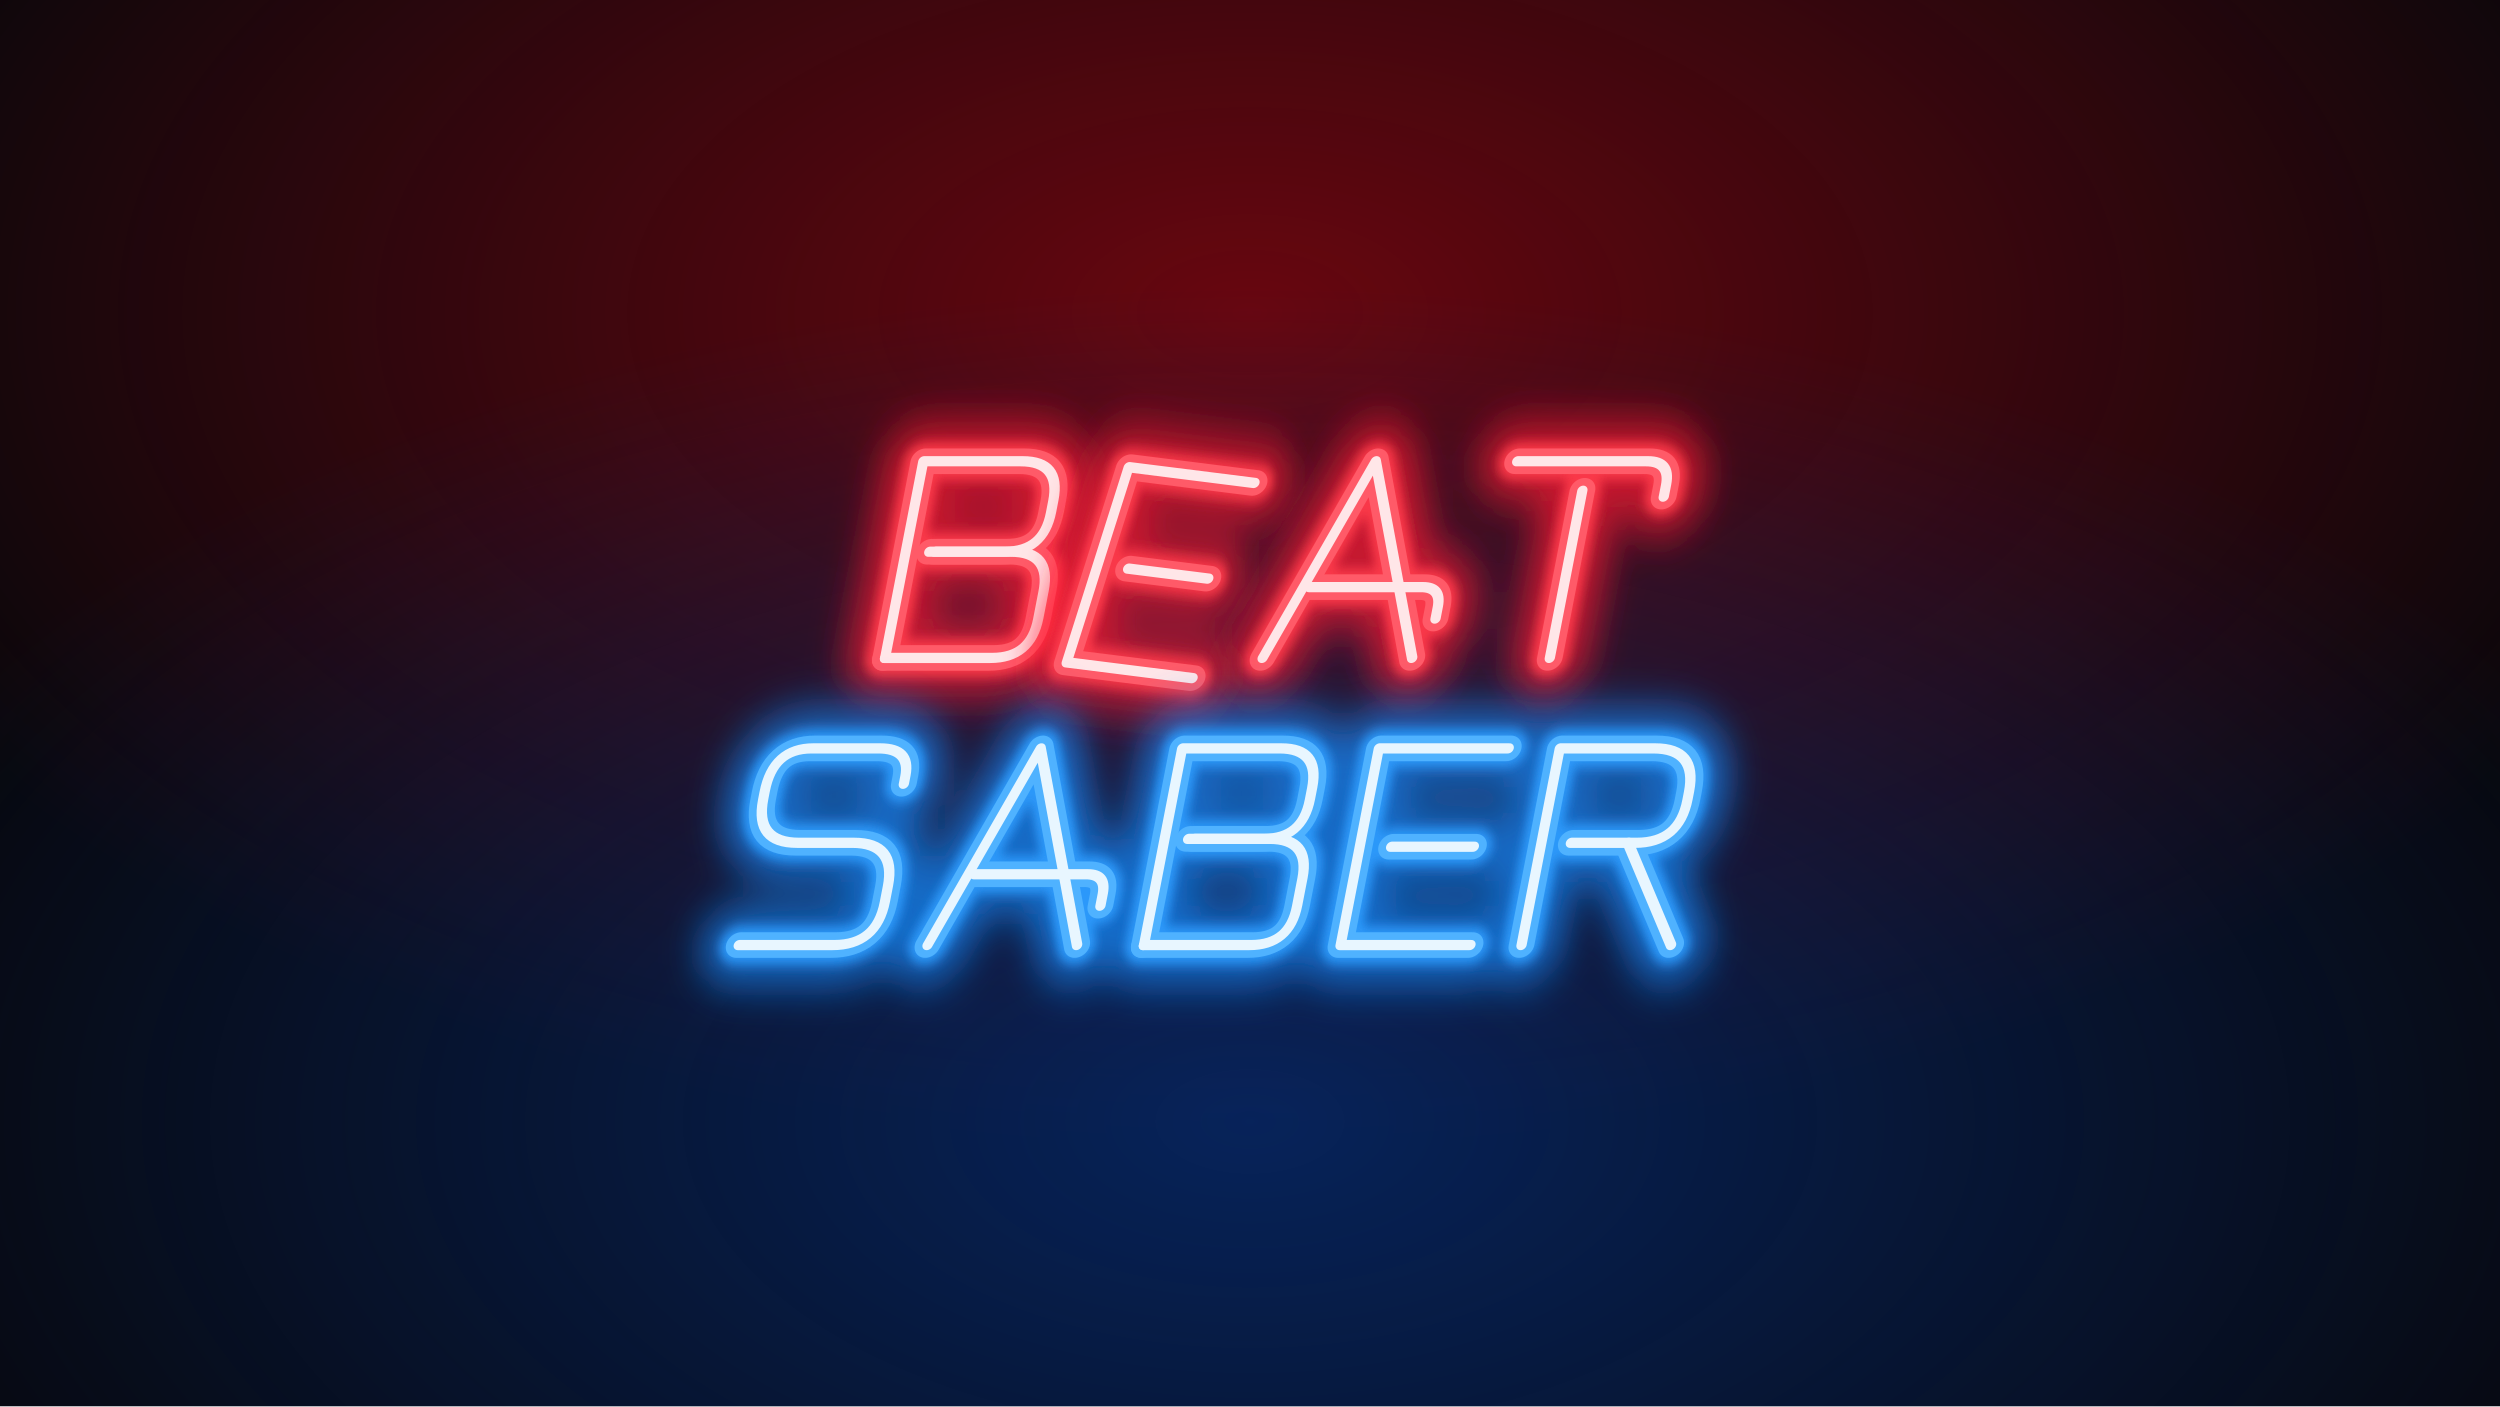
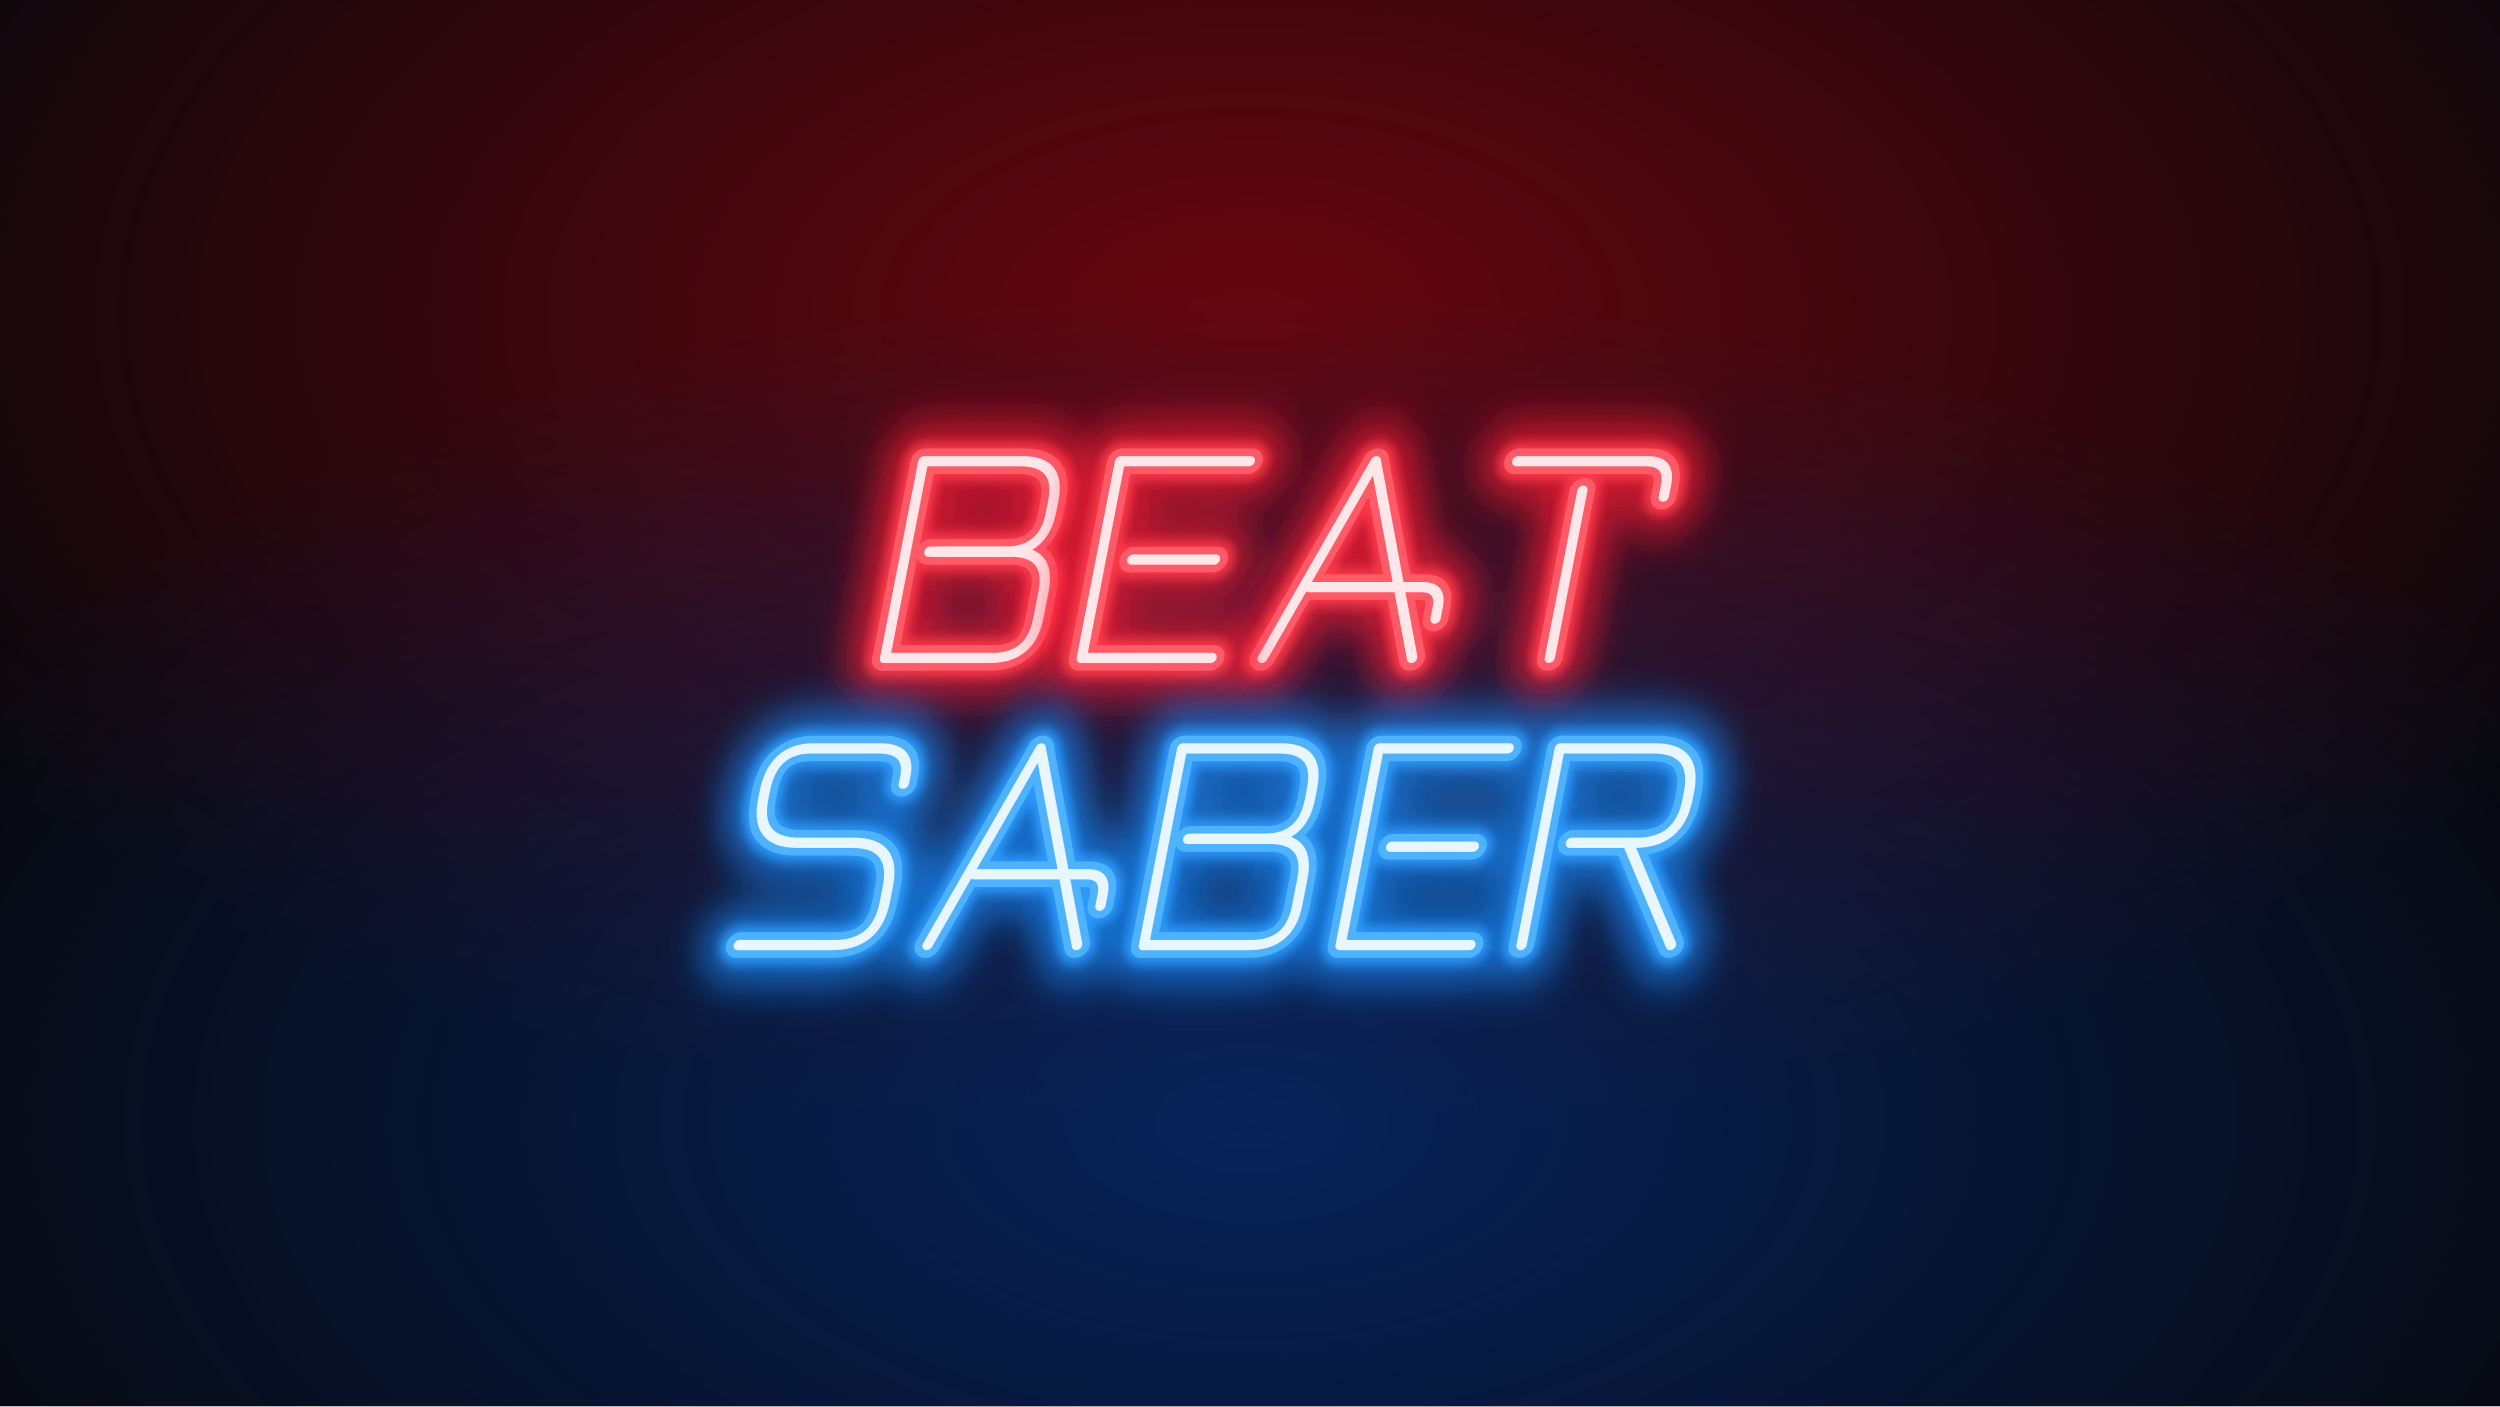
<svg xmlns="http://www.w3.org/2000/svg" viewBox="0 0 1600 900" role="img" aria-label="Beat Saber">
  <defs>
    <radialGradient id="bs-red" cx="50%" cy="22%" r="60%">
      <stop offset="0" stop-color="#7a0610" stop-opacity=".85" />
      <stop offset="1" stop-color="#7a0610" stop-opacity="0" />
    </radialGradient>
    <radialGradient id="bs-blue" cx="50%" cy="80%" r="60%">
      <stop offset="0" stop-color="#062a6e" stop-opacity=".8" />
      <stop offset="1" stop-color="#062a6e" stop-opacity="0" />
    </radialGradient>
  </defs>
  <rect width="1600" height="900" fill="#07070b" />
  <rect width="1600" height="900" fill="url(#bs-red)" />
  <rect width="1600" height="900" fill="url(#bs-blue)" />
  <g transform="translate(530.5 295.2) scale(1.2587)">
    <style>
    .bs-e { animation: bs-flicker 4.2s steps(1, end) infinite; }
    @keyframes bs-flicker {
      0%, 100% { opacity: 1; }
      31% { opacity: .18; } 32% { opacity: 1; } 34% { opacity: .3; } 36% { opacity: 1; }
      58% { opacity: .55; } 59% { opacity: 1; }
      78% { opacity: .12; } 83% { opacity: .85; } 84% { opacity: .15; } 86% { opacity: 1; }
    }
    @media (prefers-reduced-motion: reduce) { .bs-e { animation: none; } }
  </style>
    <defs>
      <filter id="bs-glow" filterUnits="userSpaceOnUse" x="-200" y="-120" width="1000" height="520">
        <feGaussianBlur stdDeviation="11" />
      </filter>
      <filter id="bs-soft" filterUnits="userSpaceOnUse" x="-200" y="-120" width="1000" height="520">
        <feGaussianBlur stdDeviation="3" />
      </filter>
    </defs>
    <g transform="skewX(-11)" fill="none" stroke-linecap="round" stroke-linejoin="round">
      <g class="bs-beat">
        <g stroke="#ff1f35" stroke-width="40" opacity=".7" filter="url(#bs-glow)">
          <path transform="translate(48.0 0)" d="M0 100 V0 H50 Q70 0 70 20 V26 Q70 46 50 46 H15" />
          <path transform="translate(48.0 0)" d="M12 46 H54 Q74 46 74 66 V80 Q74 100 54 100 H0" />
          <path transform="translate(240.0 0)" d="M0 100 L38 0 L76 100" />
          <path transform="translate(240.0 0)" d="M17 64 H74 Q84 64 84 74 V80" />
          <path transform="translate(350.0 0)" d="M0 0 H66 Q78 0 78 12 V18" />
          <path transform="translate(350.0 0)" d="M36 15 V100" />
        </g>
        <g stroke="#ff3a4c" stroke-width="19" opacity=".9" filter="url(#bs-soft)">
          <path transform="translate(48.0 0)" d="M0 100 V0 H50 Q70 0 70 20 V26 Q70 46 50 46 H15" />
          <path transform="translate(48.0 0)" d="M12 46 H54 Q74 46 74 66 V80 Q74 100 54 100 H0" />
          <path transform="translate(240.0 0)" d="M0 100 L38 0 L76 100" />
          <path transform="translate(240.0 0)" d="M17 64 H74 Q84 64 84 74 V80" />
          <path transform="translate(350.0 0)" d="M0 0 H66 Q78 0 78 12 V18" />
          <path transform="translate(350.0 0)" d="M36 15 V100" />
        </g>
        <g stroke="#ff5a68" stroke-width="13">
          <path transform="translate(48.0 0)" d="M0 100 V0 H50 Q70 0 70 20 V26 Q70 46 50 46 H15" />
          <path transform="translate(48.0 0)" d="M12 46 H54 Q74 46 74 66 V80 Q74 100 54 100 H0" />
          <path transform="translate(240.0 0)" d="M0 100 L38 0 L76 100" />
          <path transform="translate(240.0 0)" d="M17 64 H74 Q84 64 84 74 V80" />
          <path transform="translate(350.0 0)" d="M0 0 H66 Q78 0 78 12 V18" />
          <path transform="translate(350.0 0)" d="M36 15 V100" />
        </g>
        <g stroke="#ffe6e8" stroke-width="5.2">
          <path transform="translate(48.0 0)" d="M0 100 V0 H50 Q70 0 70 20 V26 Q70 46 50 46 H15" />
          <path transform="translate(48.0 0)" d="M12 46 H54 Q74 46 74 66 V80 Q74 100 54 100 H0" />
          <path transform="translate(240.0 0)" d="M0 100 L38 0 L76 100" />
          <path transform="translate(240.0 0)" d="M17 64 H74 Q84 64 84 74 V80" />
          <path transform="translate(350.0 0)" d="M0 0 H66 Q78 0 78 12 V18" />
          <path transform="translate(350.0 0)" d="M36 15 V100" />
        </g>
-         <g class="bs-e" transform="translate(5 3) rotate(7 148.0 0)">
+         <g class="bs-e">
          <g stroke="#ff1f35" stroke-width="40" opacity=".7" filter="url(#bs-glow)">
            <path transform="translate(148.0 0)" d="M66 0 H0 V100 H66" />
            <path transform="translate(148.0 0)" d="M16 50 H58" />
          </g>
          <g stroke="#ff3a4c" stroke-width="19" opacity=".9" filter="url(#bs-soft)">
            <path transform="translate(148.0 0)" d="M66 0 H0 V100 H66" />
            <path transform="translate(148.0 0)" d="M16 50 H58" />
          </g>
          <g stroke="#ff5a68" stroke-width="13">
            <path transform="translate(148.0 0)" d="M66 0 H0 V100 H66" />
            <path transform="translate(148.0 0)" d="M16 50 H58" />
          </g>
          <g stroke="#ffe6e8" stroke-width="5.2">
            <path transform="translate(148.0 0)" d="M66 0 H0 V100 H66" />
            <path transform="translate(148.0 0)" d="M16 50 H58" />
          </g>
        </g>
      </g>
      <g class="bs-saber">
        <g stroke="#168dff" stroke-width="40" opacity=".7" filter="url(#bs-glow)">
          <path transform="translate(0.0 146)" d="M70 18 V14 Q70 0 54 0 H20 Q0 0 0 22 V26 Q0 48 22 48 H50 Q72 48 72 70 V78 Q72 100 50 100 H2" />
          <path transform="translate(98.0 146)" d="M0 100 L38 0 L76 100" />
          <path transform="translate(98.0 146)" d="M17 64 H74 Q84 64 84 74 V80" />
          <path transform="translate(208.0 146)" d="M0 100 V0 H50 Q70 0 70 20 V26 Q70 46 50 46 H15" />
          <path transform="translate(208.0 146)" d="M12 46 H54 Q74 46 74 66 V80 Q74 100 54 100 H0" />
          <path transform="translate(308.0 146)" d="M66 0 H0 V100 H66" />
          <path transform="translate(308.0 146)" d="M16 50 H58" />
          <path transform="translate(400.0 146)" d="M0 100 V0 H48 Q70 0 70 22 V26 Q70 48 48 48 H15" />
          <path transform="translate(400.0 146)" d="M44 48 L76 100" />
        </g>
        <g stroke="#2f9dff" stroke-width="19" opacity=".9" filter="url(#bs-soft)">
          <path transform="translate(0.0 146)" d="M70 18 V14 Q70 0 54 0 H20 Q0 0 0 22 V26 Q0 48 22 48 H50 Q72 48 72 70 V78 Q72 100 50 100 H2" />
          <path transform="translate(98.0 146)" d="M0 100 L38 0 L76 100" />
          <path transform="translate(98.0 146)" d="M17 64 H74 Q84 64 84 74 V80" />
          <path transform="translate(208.0 146)" d="M0 100 V0 H50 Q70 0 70 20 V26 Q70 46 50 46 H15" />
          <path transform="translate(208.0 146)" d="M12 46 H54 Q74 46 74 66 V80 Q74 100 54 100 H0" />
          <path transform="translate(308.0 146)" d="M66 0 H0 V100 H66" />
          <path transform="translate(308.0 146)" d="M16 50 H58" />
          <path transform="translate(400.0 146)" d="M0 100 V0 H48 Q70 0 70 22 V26 Q70 48 48 48 H15" />
          <path transform="translate(400.0 146)" d="M44 48 L76 100" />
        </g>
        <g stroke="#4fb2ff" stroke-width="13">
          <path transform="translate(0.0 146)" d="M70 18 V14 Q70 0 54 0 H20 Q0 0 0 22 V26 Q0 48 22 48 H50 Q72 48 72 70 V78 Q72 100 50 100 H2" />
          <path transform="translate(98.0 146)" d="M0 100 L38 0 L76 100" />
          <path transform="translate(98.0 146)" d="M17 64 H74 Q84 64 84 74 V80" />
          <path transform="translate(208.0 146)" d="M0 100 V0 H50 Q70 0 70 20 V26 Q70 46 50 46 H15" />
          <path transform="translate(208.0 146)" d="M12 46 H54 Q74 46 74 66 V80 Q74 100 54 100 H0" />
          <path transform="translate(308.0 146)" d="M66 0 H0 V100 H66" />
          <path transform="translate(308.0 146)" d="M16 50 H58" />
          <path transform="translate(400.0 146)" d="M0 100 V0 H48 Q70 0 70 22 V26 Q70 48 48 48 H15" />
          <path transform="translate(400.0 146)" d="M44 48 L76 100" />
        </g>
        <g stroke="#e8f6ff" stroke-width="5.2">
          <path transform="translate(0.0 146)" d="M70 18 V14 Q70 0 54 0 H20 Q0 0 0 22 V26 Q0 48 22 48 H50 Q72 48 72 70 V78 Q72 100 50 100 H2" />
          <path transform="translate(98.0 146)" d="M0 100 L38 0 L76 100" />
          <path transform="translate(98.0 146)" d="M17 64 H74 Q84 64 84 74 V80" />
          <path transform="translate(208.0 146)" d="M0 100 V0 H50 Q70 0 70 20 V26 Q70 46 50 46 H15" />
          <path transform="translate(208.0 146)" d="M12 46 H54 Q74 46 74 66 V80 Q74 100 54 100 H0" />
          <path transform="translate(308.0 146)" d="M66 0 H0 V100 H66" />
          <path transform="translate(308.0 146)" d="M16 50 H58" />
          <path transform="translate(400.0 146)" d="M0 100 V0 H48 Q70 0 70 22 V26 Q70 48 48 48 H15" />
          <path transform="translate(400.0 146)" d="M44 48 L76 100" />
        </g>
      </g>
    </g>
  </g>
</svg>
